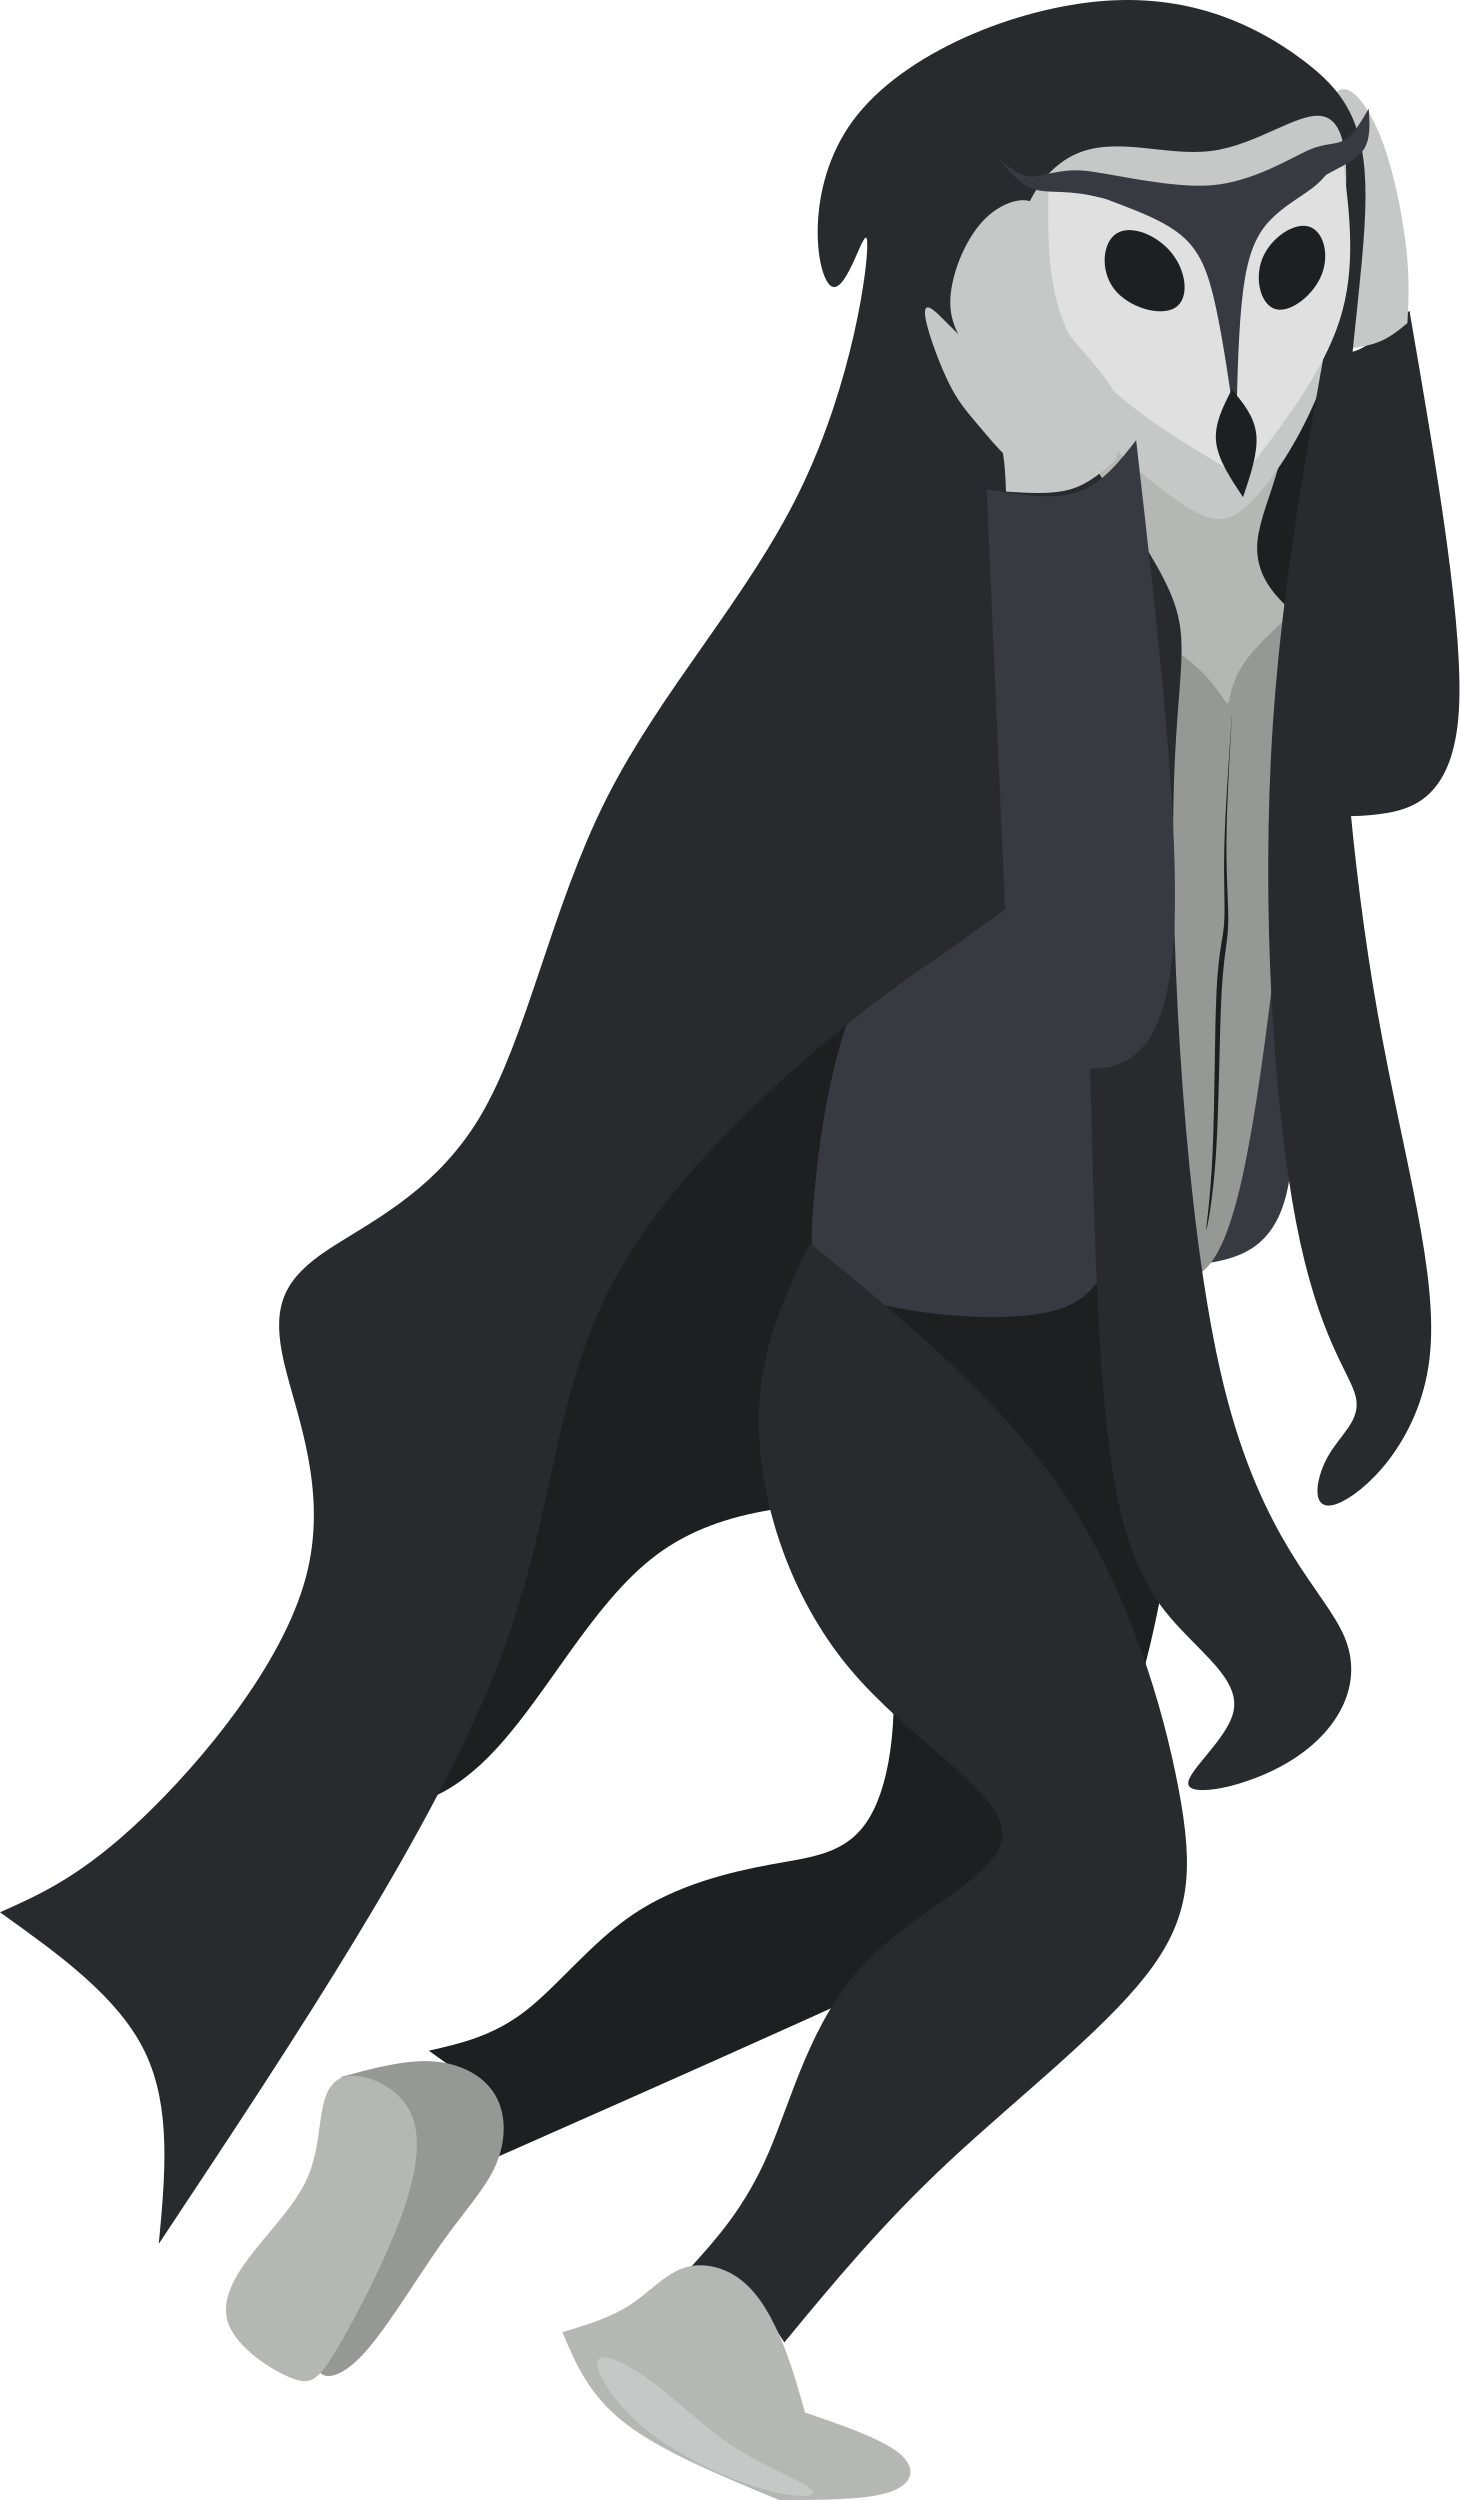
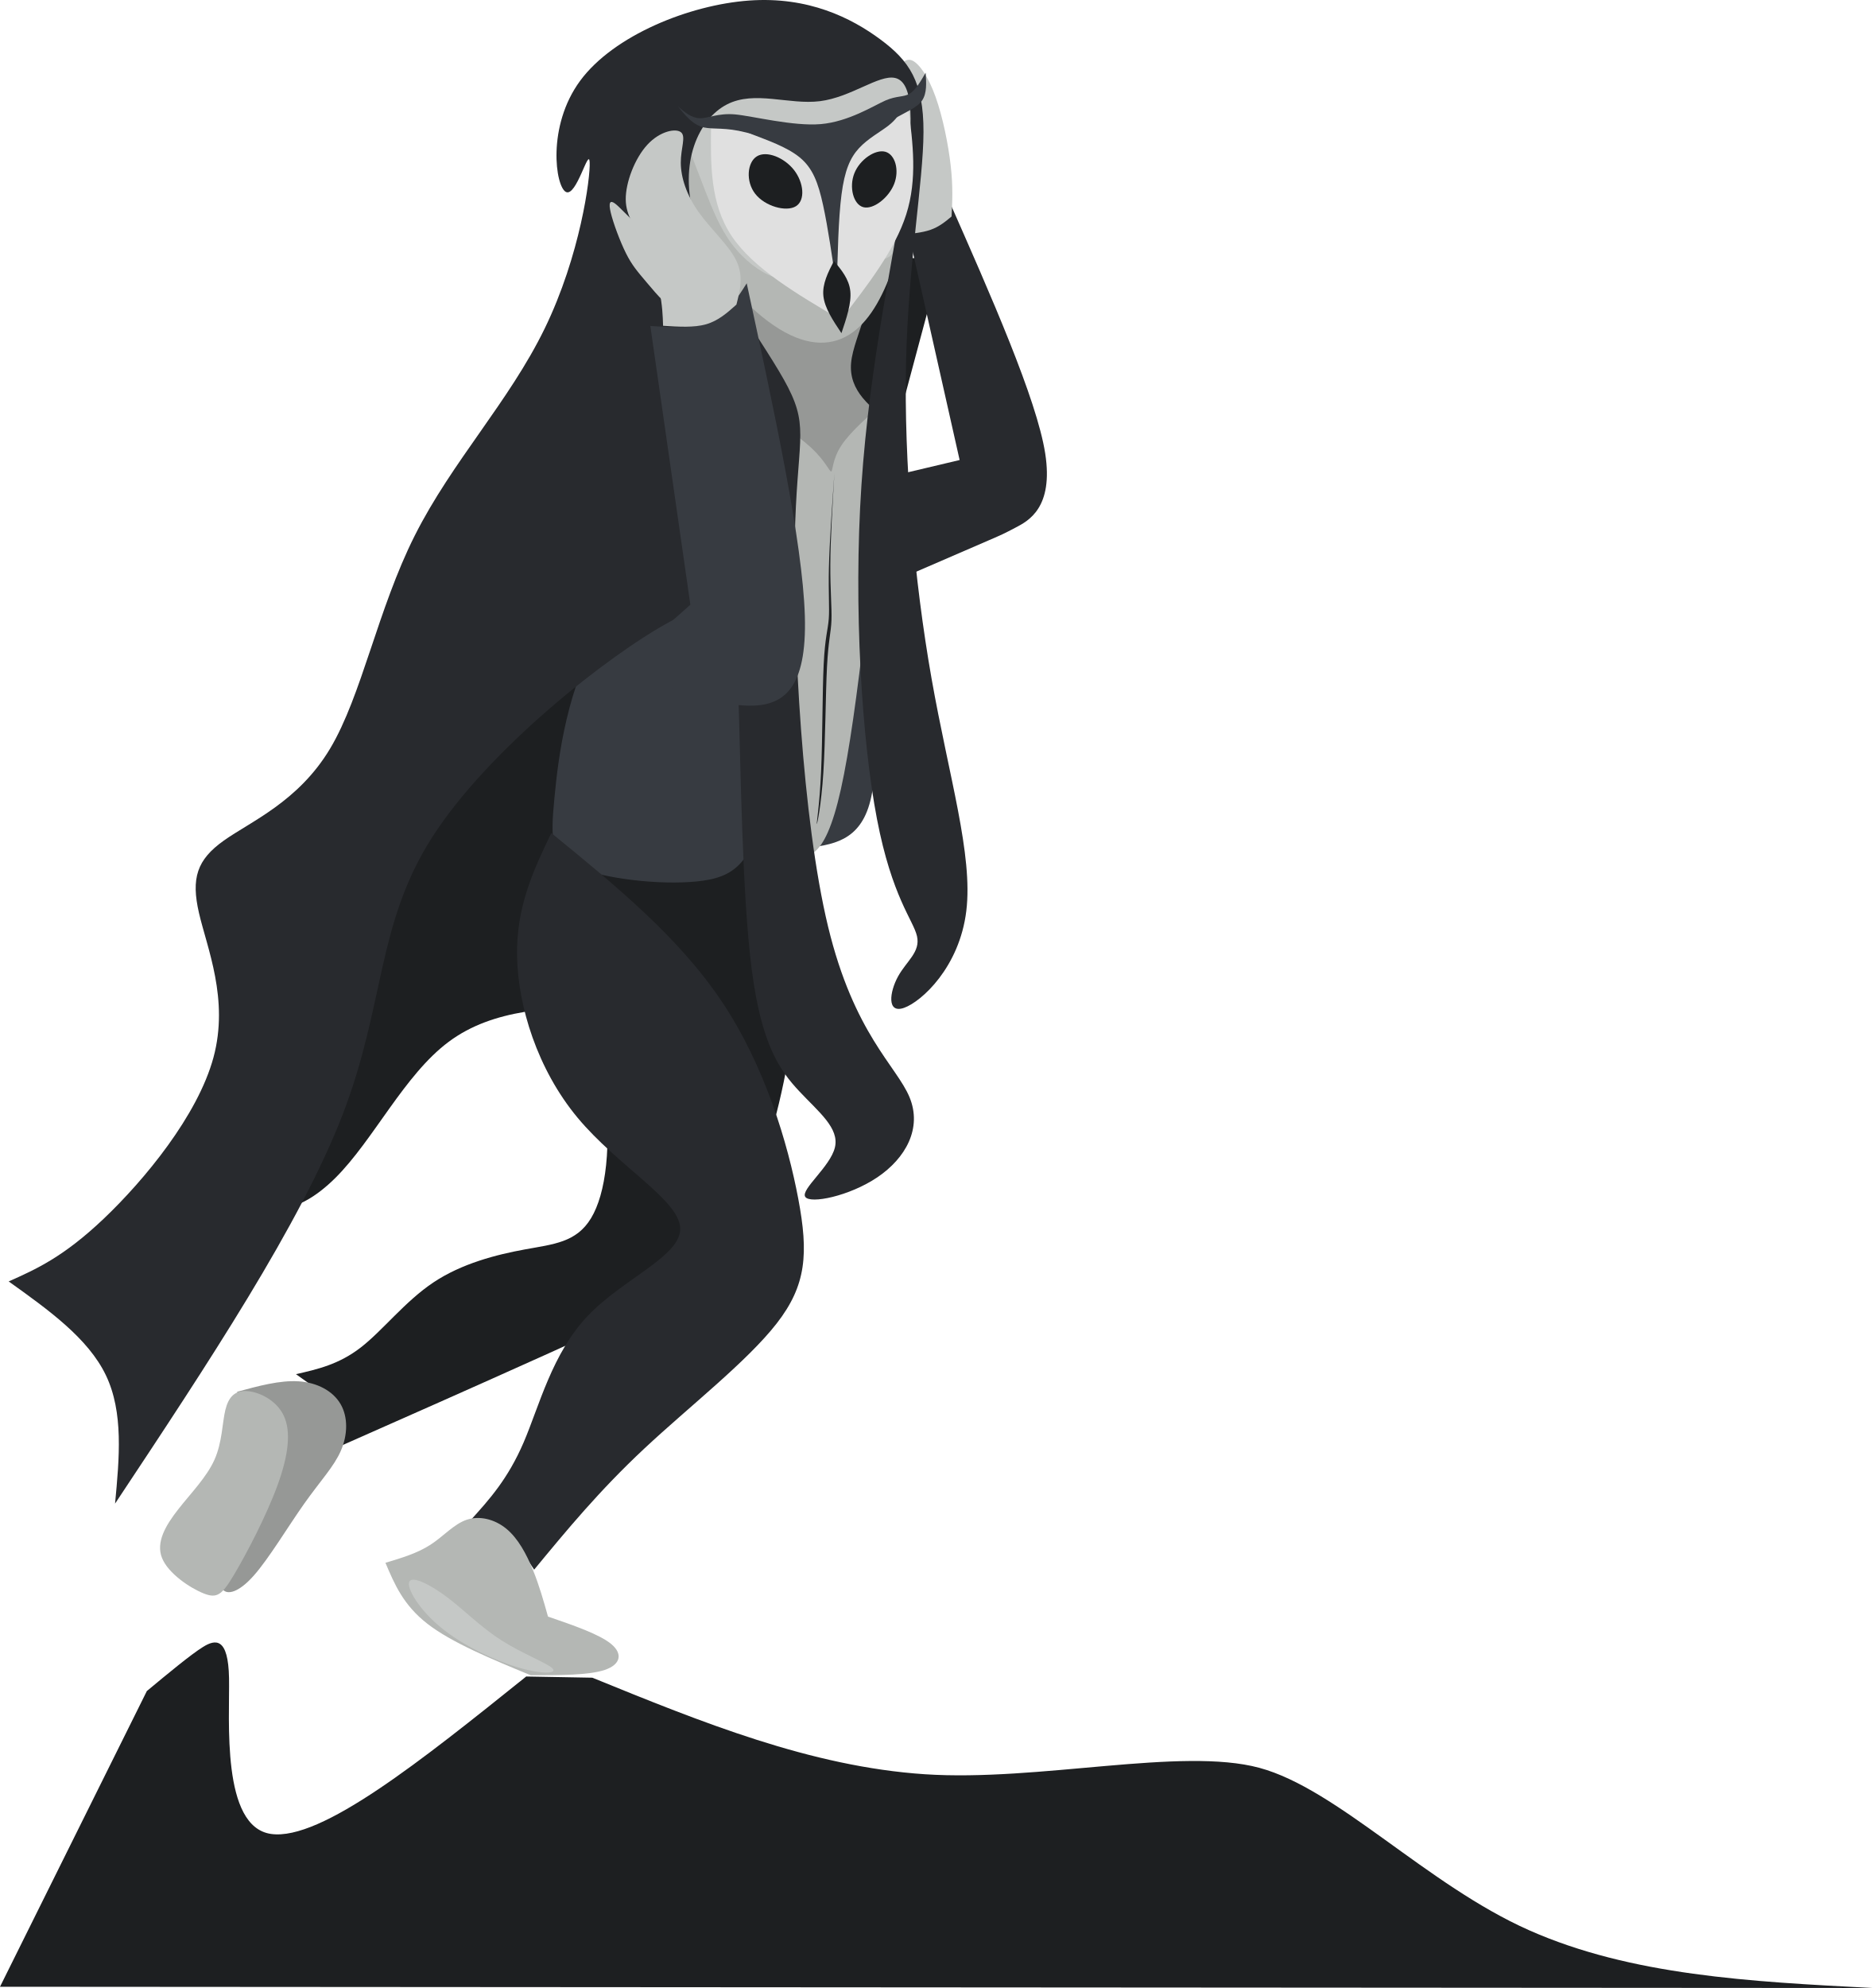
- <svg xmlns="http://www.w3.org/2000/svg" width="121.4mm" height="207.952mm" viewBox="0 0 121.4 207.952" version="1.1" id="svg5">
+ <svg xmlns="http://www.w3.org/2000/svg" width="232.5mm" height="246.774mm" viewBox="0 0 232.5 246.774" version="1.1" id="svg5">
  <defs id="defs2">
    </defs>
-   <g id="layer1" transform="translate(-34.4605,-71.4987)">
+   <g id="layer1" transform="translate(-33.38014,-71.4987)">
    <path style="fill:#1d1f21;stroke:none;stroke-width:0.265px;stroke-linecap:butt;stroke-linejoin:miter;stroke-opacity:1" d="m 139.116,102.91 c 0,0 11.135,0.908 11.135,0.908 0,0 -5.619,20.969 -5.619,20.969 0,0 -8.746,0.093 -8.746,0.093 0,0 3.23,-21.971 3.23,-21.971 0,0 0,10e-6 0,10e-6 z" id="path1170" />
    <path style="fill:#1d1f21;fill-opacity:1;stroke:none;stroke-width:0.265px;stroke-linecap:butt;stroke-linejoin:miter;stroke-opacity:1" d="m 107.724,144.632 c 0,0 -0.021,2.815 -0.021,2.815 0,0 1.488,48.93 1.488,48.93 -7.275,0.158 -14.549,0.317 -20.084,4.431 -5.535,4.114 -9.331,12.184 -14.095,16.917 -4.764,4.733 -10.495,6.129 -9.634,-3.589 0.861,-9.718 8.315,-30.549 15.768,-51.381 0,0 26.577,-18.122 26.577,-18.122 0,0 4e-5,0 4e-5,0 z" id="path25206" />
    <path style="fill:#373b41;fill-opacity:1;stroke:none;stroke-width:0.265px;stroke-linecap:butt;stroke-linejoin:miter;stroke-opacity:1" d="m 140.815,146.198 c 0,0 -7.628,30.592 -7.628,30.592 3.497,-0.406 6.995,-0.813 8.266,-5.912 1.271,-5.099 0.317,-14.89 -0.638,-24.681 z" id="path12952" />
-     <path style="fill:#b4b7b4;fill-opacity:1;stroke:none;stroke-width:0.265px;stroke-linecap:butt;stroke-linejoin:miter;stroke-opacity:1" d="m 139.963,105.653 c 2.853,2.38 -0.578,7.354 -0.905,10.876 -0.326,3.522 2.453,5.591 5.232,7.66 0,0 -16.267,13.818 -16.267,13.818 0,0 -9.191,-34.307 -9.191,-34.307 9.139,-0.214 18.278,-0.428 21.131,1.952 z" id="path7851" />
+     <path style="fill:#969896;fill-opacity:1;stroke:none;stroke-width:0.265px;stroke-linecap:butt;stroke-linejoin:miter;stroke-opacity:1" d="m 139.963,105.653 c 2.853,2.38 -0.578,7.354 -0.905,10.876 -0.326,3.522 2.453,5.591 5.232,7.66 0,0 -16.267,13.818 -16.267,13.818 0,0 -9.191,-34.307 -9.191,-34.307 9.139,-0.214 18.278,-0.428 21.131,1.952 z" id="path7851" />
    <path style="fill:#1d1f21;fill-opacity:1;stroke:none;stroke-width:0.265px;stroke-linecap:butt;stroke-linejoin:miter;stroke-opacity:1" d="m 101.499,175.757 c 2.904,10.756 5.807,21.512 6.854,29.806 1.047,8.294 0.238,14.127 -1.583,17.147 -1.82,3.02 -4.652,3.228 -8.209,3.88 -3.557,0.651 -7.84,1.745 -11.365,4.097 -3.525,2.352 -6.292,5.96 -9.01,8.068 -2.718,2.108 -5.388,2.715 -8.057,3.322 2.001,1.408 4.003,2.815 4.814,4.35 0.811,1.535 0.432,3.198 0.053,4.86 8.529,-3.769 17.058,-7.539 26.263,-11.685 9.205,-4.147 19.085,-8.671 24.699,-19.431 5.614,-10.76 6.961,-27.756 8.307,-44.752 0,0 -32.767,0.339 -32.767,0.339 z" id="path10114" />
    <path style="fill:#373b41;fill-opacity:1;stroke:none;stroke-width:0.265px;stroke-linecap:butt;stroke-linejoin:miter;stroke-opacity:1" d="m 128.848,135.732 c 0.22,8.253 0.661,24.758 -0.469,33.876 -1.13,9.118 -3.831,10.849 -8.527,11.31 -4.696,0.46 -11.386,-0.35 -14.745,-1.744 -3.359,-1.393 -3.386,-3.369 -2.89,-8.582 0.496,-5.213 1.514,-13.662 6.003,-21.387 4.489,-7.725 12.448,-14.725 16.428,-18.225 3.98,-3.5 3.98,-3.5 4.2,4.753 z" id="path12368" />
-     <path style="fill:#c5c8c6;fill-opacity:1;stroke:none;stroke-width:0.265px;stroke-linecap:butt;stroke-linejoin:miter;stroke-opacity:1" d="m 120.693,81.853 c 0,0 25.084,-1.447 25.084,-1.447 0,0 1.788,10.482 1.788,10.482 -0.894,4.602 -1.788,9.205 -3.421,13.262 -1.634,4.057 -4.007,7.568 -5.837,9.311 -1.831,1.743 -3.119,1.716 -6.456,-0.699 -3.337,-2.415 -8.722,-7.22 -10.923,-12.77 -2.201,-5.55 -1.218,-11.844 -0.234,-18.138 0,0 0,2e-5 0,2e-5 z" id="path6875" />
-     <path style="fill:#969896;fill-opacity:1;stroke:none;stroke-width:0.265px;stroke-linecap:butt;stroke-linejoin:miter;stroke-opacity:1" d="m 143.652,121.014 c -2.346,2.035 -4.691,4.07 -5.819,5.803 -1.128,1.733 -1.038,3.164 -1.249,3.204 -0.21,0.04 -0.72,-1.312 -2.507,-2.966 -1.788,-1.654 -4.853,-3.61 -7.919,-5.566 0,0 4.928,55.935 4.928,55.935 2.304,0.724 4.607,1.448 6.702,-7.954 2.094,-9.402 3.98,-28.929 5.865,-48.456 z" id="path7632" />
-     <path style="fill:#282a2e;fill-opacity:1;stroke:none;stroke-width:0.265px;stroke-linecap:butt;stroke-linejoin:miter;stroke-opacity:1" d="m 149.346,139.196 c 2.366,-0.328 5.797,-1.158 6.416,-7.932 0.619,-6.773 -1.771,-20.632 -4.062,-33.919 -1.408,1.221 -2.816,2.442 -3.775,3.005 -0.959,0.564 -1.469,0.47 -1.979,0.376 0,0 -1.571,38.452 -1.571,38.452 1.302,0.173 2.604,0.346 4.971,0.018 z" id="path1300" />
+     <path style="fill:#b4b7b4;fill-opacity:1;stroke:none;stroke-width:0.265px;stroke-linecap:butt;stroke-linejoin:miter;stroke-opacity:1" d="m 120.693,81.853 c 0,0 25.084,-1.447 25.084,-1.447 0,0 1.788,10.482 1.788,10.482 -0.894,4.602 -1.788,9.205 -3.066,13.108 -1.278,3.903 -2.941,7.107 -5.286,8.783 -2.345,1.676 -5.371,1.824 -9.063,-0.437 -3.692,-2.262 -8.049,-6.933 -10.406,-12.515 -2.357,-5.582 -2.715,-12.074 -3.072,-18.566 0,0 4.022,0.593 4.022,0.593 z" id="path6875" />
+     <path style="fill:#b4b7b4;fill-opacity:1;stroke:none;stroke-width:0.265px;stroke-linecap:butt;stroke-linejoin:miter;stroke-opacity:1" d="m 143.652,121.014 c -2.346,2.035 -4.691,4.07 -5.819,5.803 -1.128,1.733 -1.038,3.164 -1.249,3.204 -0.21,0.04 -0.72,-1.312 -2.507,-2.966 -1.788,-1.654 -4.853,-3.61 -7.919,-5.566 0,0 4.928,55.935 4.928,55.935 2.304,0.724 4.607,1.448 6.702,-7.954 2.094,-9.402 3.98,-28.929 5.865,-48.456 z" id="path7632" />
+     <path style="fill:#282a2e;fill-opacity:1;stroke:none;stroke-width:0.265px;stroke-linecap:butt;stroke-linejoin:miter;stroke-opacity:1" d="m 159.514,136.97 c 1.563,-0.819 4.69,-2.457 3.645,-9.178 -1.045,-6.721 -6.728,-19.584 -12.178,-31.917 -1.069,1.526 -2.139,3.053 -2.932,3.832 -0.793,0.78 -1.311,0.812 -1.828,0.845 0,0 6.311,28.051 6.311,28.051 0,0 -6.597,1.563 -6.597,1.563 0,0 0.748,12.498 0.748,12.498 3.756,-1.625 7.512,-3.25 9.389,-4.062 1.878,-0.812 1.878,-0.812 3.441,-1.631 z" id="path1300" />
    <path style="fill:#c5c8c6;fill-opacity:1;stroke:none;stroke-width:0.265px;stroke-linecap:butt;stroke-linejoin:miter;stroke-opacity:1" d="m 151.532,98.37 c 0.095,-1.836 0.189,-3.671 -0.107,-6.298 -0.296,-2.627 -0.983,-6.046 -1.88,-8.548 -0.896,-2.501 -2.002,-4.085 -2.866,-4.5 -0.864,-0.415 -1.608,0.487 -1.462,1.227 0.146,0.74 1.282,1.995 1.374,5.572 0.092,3.576 -0.682,9.069 -1.492,14.821 1.383,-0.123 2.766,-0.246 3.838,-0.625 1.072,-0.379 1.833,-1.014 2.594,-1.649 z" id="path1685-8" />
+     <path style="fill:#c5c8c6;fill-opacity:1;stroke:none;stroke-width:0.265px;stroke-linecap:butt;stroke-linejoin:miter;stroke-opacity:1" d="m 120.896,95.059 c 0.941,2.391 1.882,4.782 3.367,6.746 1.485,1.965 3.513,3.504 5.069,4.022 1.556,0.518 2.64,0.017 5.03,-0.502 2.391,-0.519 6.088,-1.054 8.015,-1.472 1.927,-0.418 2.084,-0.719 2.548,-3.99 0.464,-3.272 1.234,-9.515 2.005,-15.758 0,0 -2.003,-4.358 -2.003,-4.358 0,0 -27.892,5.287 -27.892,5.287 0,0 3.861,10.025 3.861,10.025 z" id="path4105" />
    <path style="fill:#282a2e;fill-opacity:1;stroke:none;stroke-width:0.265px;stroke-linecap:butt;stroke-linejoin:miter;stroke-opacity:1" d="m 131.253,119.629 c -2.633,-5.144 -9.49,-13.856 -11.599,-20.918 -2.108,-7.061 0.534,-12.471 3.982,-14.248 3.448,-1.777 7.702,0.079 11.554,-0.405 3.852,-0.484 7.304,-3.308 9.301,-2.888 1.998,0.42 2.542,4.082 1.259,12.815 -1.283,8.733 -4.393,22.535 -5.409,37.719 -1.016,15.184 0.062,31.749 1.927,41.458 1.865,9.709 4.517,12.562 4.969,14.541 0.451,1.979 -1.299,3.085 -2.354,5.007 -1.056,1.922 -1.417,4.661 0.754,3.891 2.172,-0.77 6.877,-5.048 7.724,-12.026 0.847,-6.978 -2.163,-16.654 -4.316,-28.856 -2.153,-12.202 -3.448,-26.928 -3.165,-39.269 0.282,-12.341 2.142,-22.296 2.165,-28.567 0.022,-6.271 -1.793,-8.857 -5.37,-11.502 -3.577,-2.645 -8.916,-5.349 -16.295,-4.814 -7.379,0.534 -16.797,4.307 -20.962,9.953 -4.164,5.647 -3.074,13.166 -1.765,13.809 1.309,0.643 2.836,-5.591 2.943,-3.71 0.107,1.881 -1.171,11.599 -5.589,20.667 -4.418,9.067 -11.498,16.502 -16.121,25.68 -4.622,9.179 -6.584,19.888 -10.526,26.47 -3.941,6.582 -9.862,9.036 -13.195,11.409 -3.333,2.372 -4.077,4.663 -3.076,8.998 1.001,4.336 3.746,10.716 1.796,17.921 -1.95,7.205 -8.594,15.233 -13.614,20.004 -5.02,4.771 -8.416,6.284 -11.813,7.797 4.936,3.528 9.872,7.056 12.073,11.652 2.201,4.597 1.669,10.262 1.136,15.928 11.528,-17.374 23.057,-34.749 28.289,-48.378 5.232,-13.63 4.168,-23.515 11.082,-34.334 6.914,-10.82 21.805,-22.574 29.499,-26.751 7.694,-4.177 8.19,-0.778 8.509,8.703 0.319,9.481 0.459,25.042 1.668,34.419 1.209,9.377 3.486,12.571 5.909,15.157 2.423,2.586 4.993,4.566 4.424,6.966 -0.569,2.4 -4.275,5.221 -3.684,6.136 0.591,0.915 5.478,-0.076 8.967,-2.432 3.489,-2.356 5.58,-6.077 3.978,-9.939 -1.602,-3.862 -6.896,-7.865 -10.113,-21.182 -3.217,-13.318 -4.357,-35.949 -4.131,-48.054 0.226,-12.105 1.818,-13.681 -0.814,-18.826 z" id="path115" />
-     <path style="fill:#373b41;fill-opacity:1;stroke:none;stroke-width:0.265px;stroke-linecap:butt;stroke-linejoin:miter;stroke-opacity:1" d="m 116.534,112.206 c 2.725,0.455 5.449,0.909 7.521,0.227 2.072,-0.682 3.491,-2.5 4.91,-4.318 1.867,16.342 3.734,32.685 3.109,41.776 -0.625,9.092 -3.742,10.933 -8.084,10.42 -4.342,-0.513 -9.908,-3.381 -15.474,-6.249 0,0 9.548,-6.932 9.548,-6.932 0,0 -1.529,-34.925 -1.529,-34.925 z" id="path1000" />
+     <path style="fill:#373b41;fill-opacity:1;stroke:none;stroke-width:0.265px;stroke-linecap:butt;stroke-linejoin:miter;stroke-opacity:1" d="m 114.128,111.961 c 2.756,0.183 5.512,0.367 7.507,-0.516 1.994,-0.883 3.227,-2.832 4.46,-4.782 3.471,16.078 6.943,32.156 7.218,41.265 0.276,9.109 -2.645,11.249 -7.016,11.167 -4.371,-0.082 -10.193,-2.386 -16.016,-4.691 0,0 8.817,-7.841 8.817,-7.841 0,0 -4.97,-34.603 -4.97,-34.603 z" id="path1000" />
    <g id="g7597">
      <path style="fill:#e0e0e0;fill-opacity:1;stroke:none;stroke-width:0.265px;stroke-linecap:butt;stroke-linejoin:miter;stroke-opacity:1" d="m 146.165,84.857 c 0.567,4.435 1.133,8.871 -0.265,13.262 -1.398,4.391 -4.762,8.738 -8.125,13.086 -5.432,-3.193 -10.863,-6.386 -13.548,-10.406 -2.684,-4.02 -2.621,-8.866 -2.557,-13.711 4.789,0.834 9.579,1.669 13.662,1.297 4.082,-0.372 7.458,-1.949 10.833,-3.527 z" id="path4696" />
      <path style="fill:#373b41;fill-opacity:1;stroke:none;stroke-width:0.265px;stroke-linecap:butt;stroke-linejoin:miter;stroke-opacity:1" d="m 126.841,88.2 c 1.658,0.654 4.218,1.51 5.836,2.838 1.617,1.328 2.29,3.127 2.901,5.925 0.61,2.798 1.158,6.595 1.706,10.393 0.098,-4.369 0.196,-8.738 0.583,-11.712 0.387,-2.974 1.062,-4.553 2.17,-5.753 1.108,-1.2 2.65,-2.021 3.628,-2.78 0.978,-0.759 1.393,-1.455 1.808,-2.152 0,0 -9.171,3.321 -9.171,3.321 0,0 -12.627,-1.636 -12.627,-1.636 0.754,0.452 1.509,0.903 3.167,1.557 z" id="path5554" />
      <path style="fill:#373b41;fill-opacity:1;stroke:none;stroke-width:0.265px;stroke-linecap:butt;stroke-linejoin:miter;stroke-opacity:1" d="m 148.312,80.531 c -0.629,1.081 -1.258,2.162 -1.994,2.603 -0.736,0.441 -1.611,0.234 -3.005,0.844 -1.394,0.61 -4.559,2.626 -8.007,2.925 -3.448,0.299 -8.523,-1.013 -10.663,-1.204 -2.14,-0.191 -3.413,0.527 -4.423,0.475 -1.01,-0.052 -1.82,-0.742 -2.663,-1.462 0.873,1.065 1.696,2.07 2.802,2.485 1.106,0.415 2.494,0.097 4.724,0.535 2.229,0.438 7.391,2.073 11.71,3.441 2.657,-1.778 5.845,-3.912 7.416,-4.821 1.571,-0.909 3.068,-1.49 3.67,-2.391 0.602,-0.901 0.519,-2.154 0.434,-3.432 z" id="path4348" />
      <path style="fill:#1d1f21;fill-opacity:1;stroke:none;stroke-width:0.336px;stroke-linecap:butt;stroke-linejoin:miter;stroke-opacity:1" d="m 139.459,93.014 c -0.681,1.72 -0.122,3.87 1.113,4.201 1.235,0.332 3.146,-1.154 3.827,-2.874 0.681,-1.72 0.133,-3.674 -1.102,-4.007 -1.235,-0.332 -3.157,0.959 -3.838,2.679 z" id="path6158" />
      <path style="fill:#1d1f21;fill-opacity:1;stroke:none;stroke-width:0.336px;stroke-linecap:butt;stroke-linejoin:miter;stroke-opacity:1" d="m 131.968,92.603 c 1.21,1.55 1.436,3.759 0.233,4.499 -1.203,0.74 -3.835,0.01 -5.046,-1.54 -1.211,-1.55 -0.999,-3.919 0.204,-4.659 1.203,-0.74 3.398,0.15 4.609,1.7 z" id="path6158-0" />
      <path style="fill:#1d1f21;fill-opacity:1;stroke:none;stroke-width:0.265px;stroke-linecap:butt;stroke-linejoin:miter;stroke-opacity:1" d="m 136.927,103.89 c 0.939,1.127 1.877,2.255 2.032,3.749 0.155,1.494 -0.474,3.354 -1.102,5.215 -1.044,-1.561 -2.087,-3.123 -2.242,-4.617 -0.155,-1.494 0.579,-2.921 1.312,-4.347 z" id="path6403" />
    </g>
-     <path style="fill:#c5c8c6;fill-opacity:1;stroke:none;stroke-width:0.265px;stroke-linecap:butt;stroke-linejoin:miter;stroke-opacity:1" d="m 119.863,110.344 c 0.834,-0.341 0.74,-3.144 -0.31,-5.297 -1.05,-2.152 -3.054,-3.654 -4.528,-4.965 -1.473,-1.311 -2.415,-2.431 -2.996,-2.842 -0.581,-0.411 -0.799,-0.112 -0.494,1.162 0.305,1.274 1.133,3.521 1.882,5.023 0.748,1.502 1.417,2.259 2.632,3.698 1.216,1.439 2.979,3.561 3.814,3.22 z" id="path1549" />
-     <path style="fill:#c5c8c6;fill-opacity:1;stroke:none;stroke-width:0.265px;stroke-linecap:butt;stroke-linejoin:miter;stroke-opacity:1" d="m 127.245,109.766 c 0.453,-1.774 0.906,-3.548 -0.008,-5.451 -0.913,-1.903 -3.194,-3.935 -4.687,-6.042 -1.493,-2.107 -2.199,-4.289 -2.211,-6.103 -0.011,-1.815 0.672,-3.262 0.029,-3.795 -0.643,-0.534 -2.613,-0.154 -4.175,1.534 -1.561,1.688 -2.713,4.685 -2.689,6.813 0.024,2.128 1.225,3.388 2.173,5.229 0.948,1.842 1.644,4.265 2.012,6.102 0.369,1.837 0.41,3.087 0.451,4.338 1.915,0.125 3.83,0.249 5.348,-0.188 1.517,-0.438 2.637,-1.438 3.756,-2.438 z" id="path1685" />
+     <path style="fill:#c5c8c6;fill-opacity:1;stroke:none;stroke-width:0.265px;stroke-linecap:butt;stroke-linejoin:miter;stroke-opacity:1" d="m 117.543,109.842 c 0.834,-0.341 0.74,-3.144 -0.31,-5.297 -1.05,-2.152 -3.054,-3.654 -4.528,-4.965 -1.473,-1.311 -2.415,-2.431 -2.996,-2.842 -0.581,-0.411 -0.799,-0.112 -0.494,1.162 0.305,1.274 1.133,3.521 1.882,5.023 0.748,1.502 1.417,2.259 2.632,3.698 1.216,1.439 2.979,3.561 3.814,3.22 z" id="path1549" />
+     <path style="fill:#c5c8c6;fill-opacity:1;stroke:none;stroke-width:0.265px;stroke-linecap:butt;stroke-linejoin:miter;stroke-opacity:1" d="m 124.816,109.313 c 0.453,-1.774 0.906,-3.548 -0.008,-5.451 -0.913,-1.903 -3.194,-3.935 -4.687,-6.042 -1.493,-2.107 -2.199,-4.289 -2.211,-6.103 -0.011,-1.815 0.672,-3.262 0.029,-3.795 -0.643,-0.534 -2.613,-0.154 -4.175,1.534 -1.561,1.688 -2.713,4.685 -2.689,6.813 0.024,2.128 1.225,3.388 2.173,5.229 0.948,1.842 1.644,4.265 2.012,6.102 0.369,1.837 0.41,3.087 0.451,4.338 1.915,0.125 3.83,0.249 5.348,-0.188 1.517,-0.438 2.637,-1.438 3.756,-2.438 z" id="path1685" />
    <path style="fill:#282a2e;fill-opacity:1;stroke:none;stroke-width:0.265px;stroke-linecap:butt;stroke-linejoin:miter;stroke-opacity:1" d="m 101.83,174.903 c -2.18,4.554 -4.361,9.108 -4.249,15.301 0.112,6.193 2.516,14.026 7.511,20.034 4.995,6.008 12.579,10.193 12.748,13.681 0.169,3.488 -7.078,6.279 -11.494,10.932 -4.416,4.653 -6,11.167 -7.953,15.705 -1.953,4.538 -4.274,7.101 -6.596,9.664 1.719,0.63 3.438,1.261 4.755,2.282 1.317,1.021 2.233,2.431 3.15,3.841 4.047,-4.906 8.094,-9.812 13.688,-15.04 5.594,-5.229 12.734,-10.779 16.432,-15.53 3.698,-4.75 3.952,-8.7 2.673,-15.48 -1.28,-6.78 -4.094,-16.389 -9.46,-24.426 -5.366,-8.037 -13.285,-14.501 -21.204,-20.965 z" id="path8794" />
    <path style="fill:#b4b7b4;fill-opacity:1;stroke:none;stroke-width:0.265px;stroke-linecap:butt;stroke-linejoin:miter;stroke-opacity:1" d="m 91.314,260.153 c -1.585,0.537 -2.869,2.053 -4.498,3.105 -1.629,1.053 -3.603,1.642 -5.577,2.232 1.109,2.627 2.218,5.255 5.224,7.582 3.005,2.327 7.906,4.353 12.808,6.379 3.62,0 7.24,0 9.202,-0.663 1.961,-0.663 2.265,-1.988 0.813,-3.202 -1.452,-1.214 -4.659,-2.317 -7.865,-3.419 -0.541,-1.927 -1.081,-3.853 -1.874,-5.797 -0.792,-1.944 -1.836,-3.906 -3.3,-5.108 -1.464,-1.202 -3.348,-1.645 -4.932,-1.109 z" id="path9898" />
    <path style="fill:#969896;fill-opacity:1;stroke:none;stroke-width:0.265px;stroke-linecap:butt;stroke-linejoin:miter;stroke-opacity:1" d="m 70.454,242.966 c -2.316,-0.154 -5.003,0.579 -7.69,1.312 3.048,1.088 6.097,2.176 5.811,5.583 -0.286,3.407 -3.906,9.134 -5.859,12.842 -1.953,3.708 -2.239,5.397 -1.679,6.096 0.56,0.699 1.965,0.409 3.851,-1.717 1.886,-2.126 4.252,-6.088 6.269,-8.936 2.017,-2.849 3.684,-4.585 4.543,-6.557 0.859,-1.972 0.911,-4.18 -0.036,-5.805 -0.947,-1.625 -2.893,-2.666 -5.21,-2.82 z" id="path10619" />
    <path style="fill:#b4b7b4;fill-opacity:1;stroke:none;stroke-width:0.265px;stroke-linecap:butt;stroke-linejoin:miter;stroke-opacity:1" d="m 64.023,244.173 c 1.485,0.088 3.665,1.097 4.591,3.059 0.926,1.962 0.599,4.877 -0.786,8.662 -1.385,3.786 -3.827,8.442 -5.351,11.012 -1.524,2.57 -2.13,3.054 -3.804,2.39 -1.674,-0.664 -4.416,-2.476 -5.182,-4.418 -0.767,-1.941 0.442,-4.012 2.022,-6.029 1.579,-2.018 3.529,-3.982 4.498,-6.156 0.97,-2.174 0.959,-4.558 1.348,-6.167 0.389,-1.609 1.178,-2.441 2.663,-2.353 z" id="path10788" />
    <path style="fill:#c5c8c6;fill-opacity:1;stroke:none;stroke-width:0.265px;stroke-linecap:butt;stroke-linejoin:miter;stroke-opacity:1" d="m 84.198,267.843 c 0.348,-0.774 2.559,0.311 4.69,1.913 2.13,1.603 4.18,3.723 6.779,5.378 2.599,1.655 5.747,2.846 6.336,3.486 0.589,0.641 -1.381,0.732 -4.328,-0.15 -2.947,-0.881 -6.87,-2.734 -9.589,-4.978 -2.719,-2.243 -4.235,-4.876 -3.887,-5.651 z" id="path10891" />
    <path style="fill:#1d1f21;fill-opacity:1;stroke:none;stroke-width:0.348px;stroke-linecap:butt;stroke-linejoin:miter;stroke-opacity:1" d="m 136.986,130.193 c -0.306,4.344 -0.613,8.688 -0.686,11.785 -0.073,3.097 0.086,4.948 -0.016,6.325 -0.102,1.377 -0.465,2.282 -0.632,5.66 -0.167,3.378 -0.138,9.228 -0.323,13.338 -0.185,4.11 -0.584,6.479 -0.533,6.494 0.051,0.015 0.553,-2.324 0.814,-6.374 0.261,-4.05 0.28,-9.809 0.453,-13.144 0.173,-3.334 0.5,-4.243 0.556,-5.791 0.056,-1.548 -0.159,-3.734 -0.143,-6.889 0.016,-3.155 0.263,-7.28 0.51,-11.405 z" id="path13168" />
+     <path style="fill:#1d1f21;fill-opacity:1;stroke:none;stroke-width:0.265px;stroke-linecap:butt;stroke-linejoin:miter;stroke-opacity:1" d="m 51.614,281.411 c 2.508,-2.084 5.468,-4.545 6.991,-5.485 1.523,-0.941 3.119,-1.22 3.213,3.889 0.094,5.11 -0.996,18.457 5.221,19.335 6.217,0.879 18.705,-9.138 31.678,-19.544 0,0 8.213,0.149 8.213,0.149 13.556,5.52 27.113,11.039 41.269,11.983 14.156,0.943 31.848,-3.413 41.549,-0.796 9.701,2.616 20.798,14.526 33.475,20.153 12.677,5.627 27.457,6.391 42.657,7.177 0,0 -232.5,-0.154 -232.5,-0.154 0,0 18.234,-36.708 18.234,-36.708 z" id="path916" />
  </g>
</svg>
